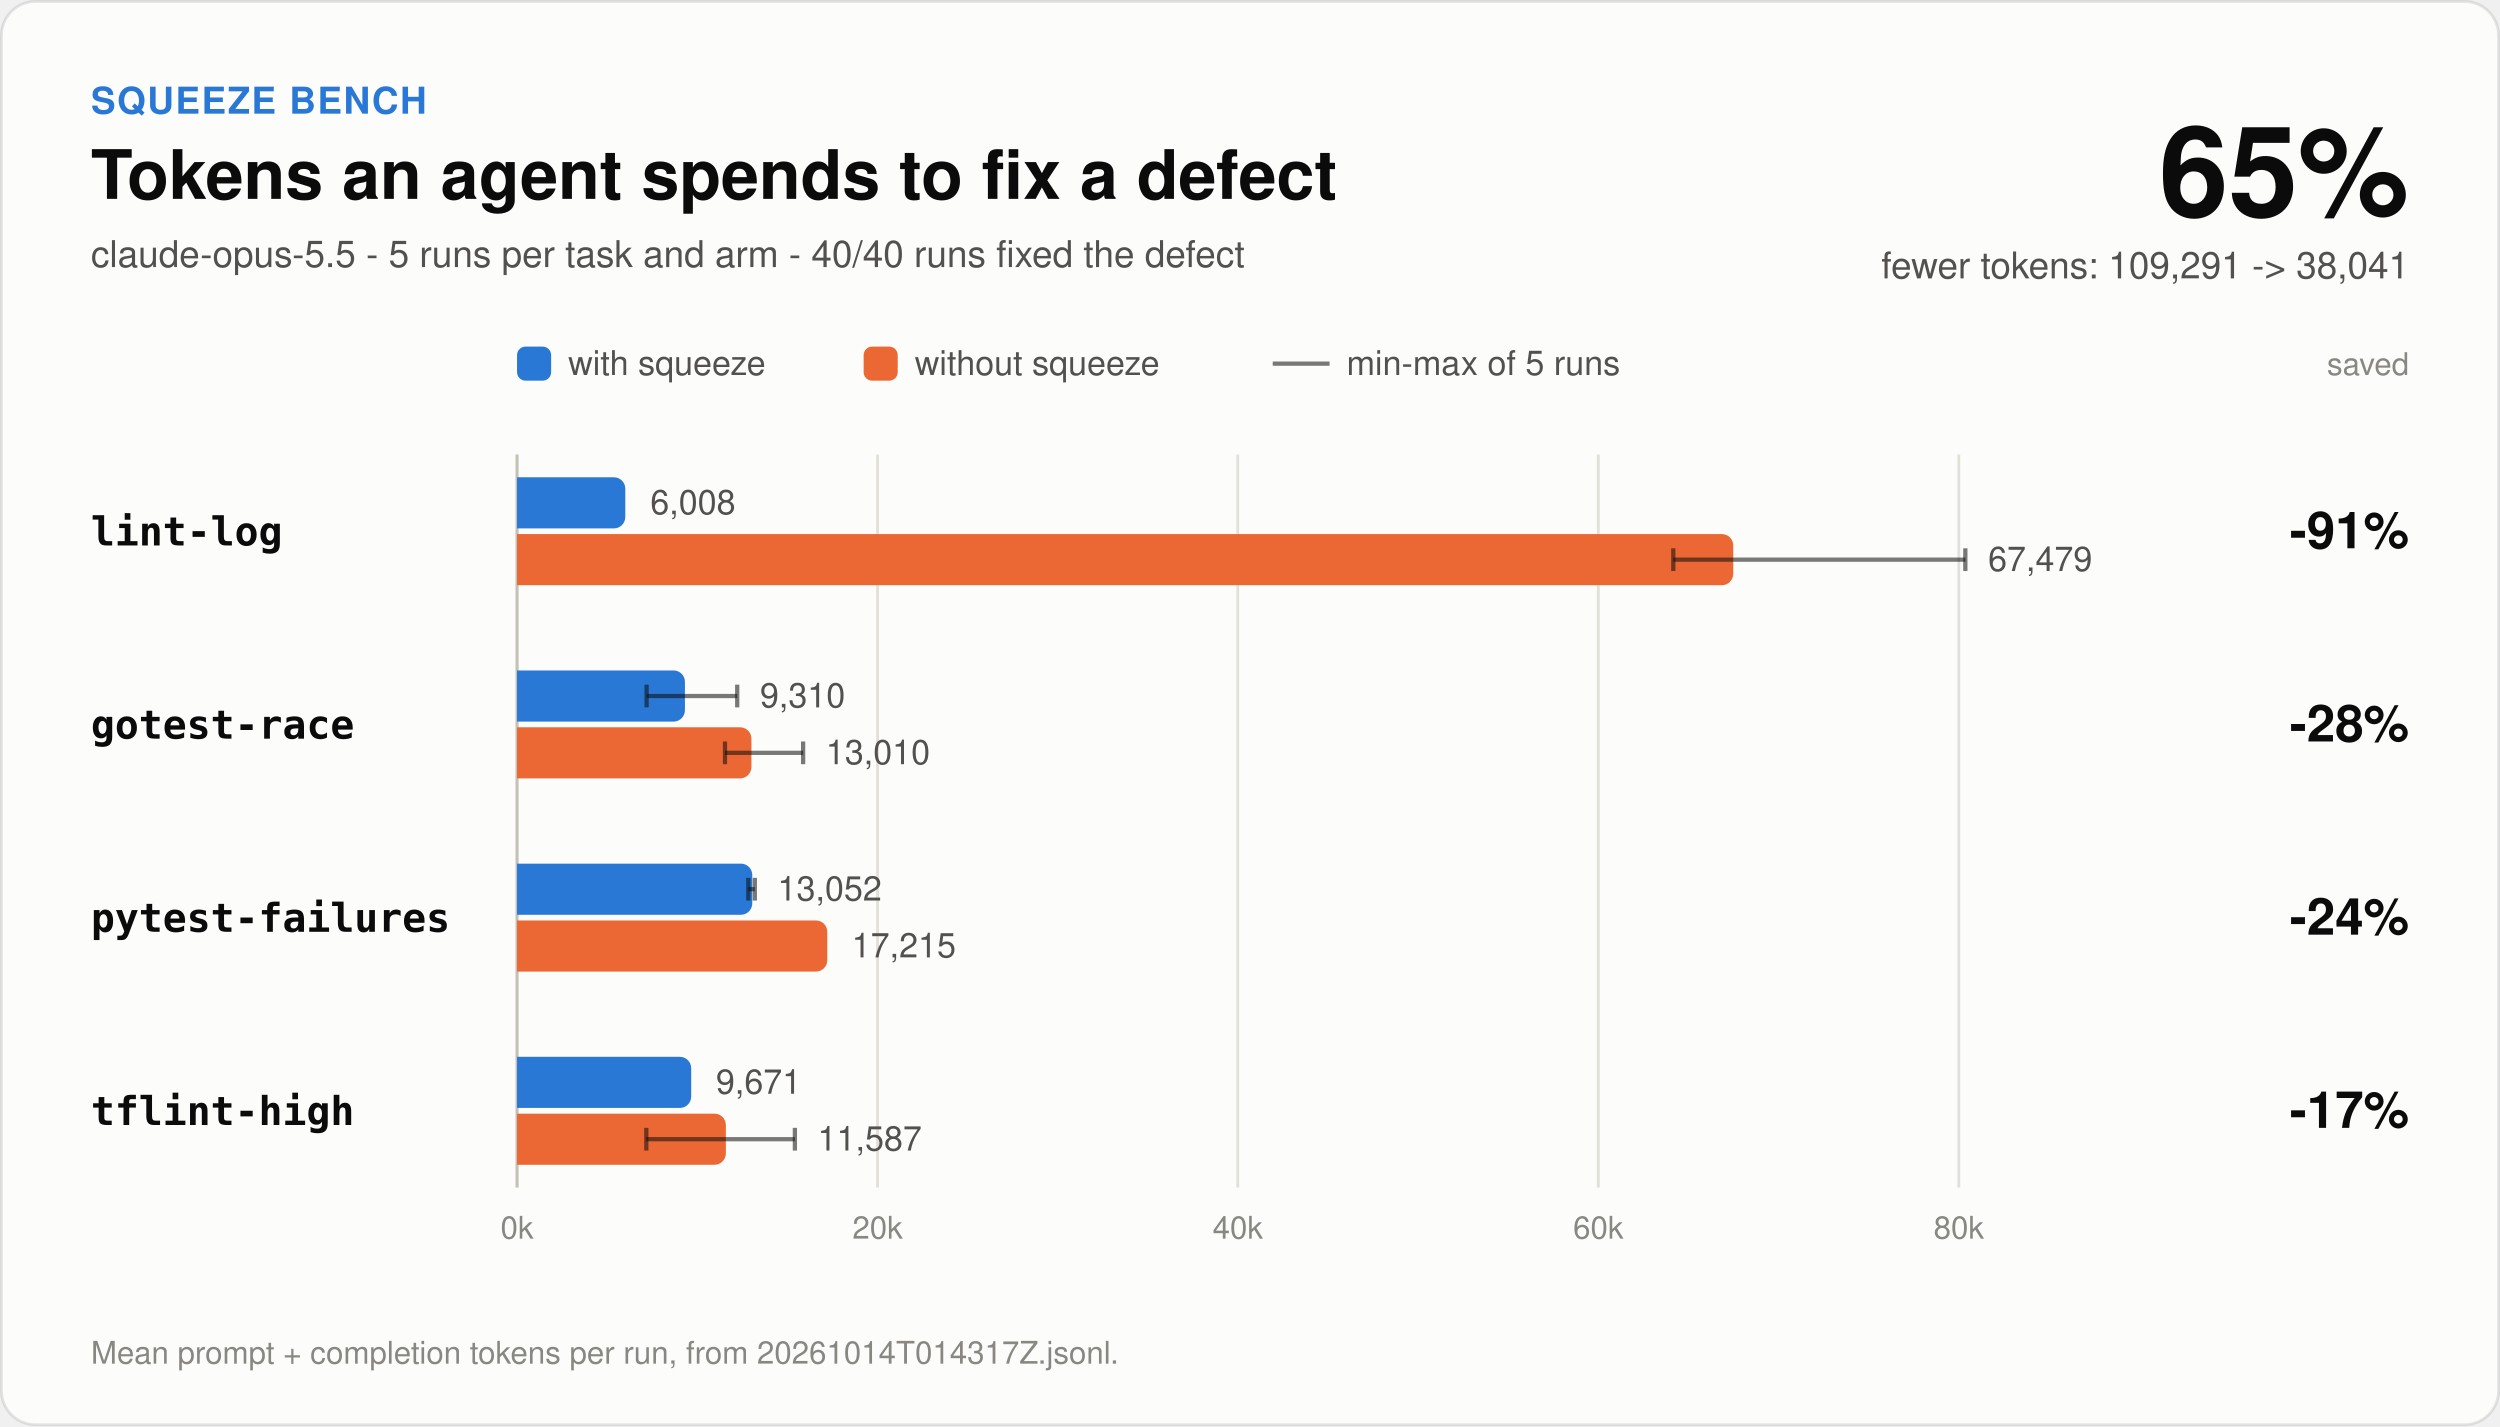
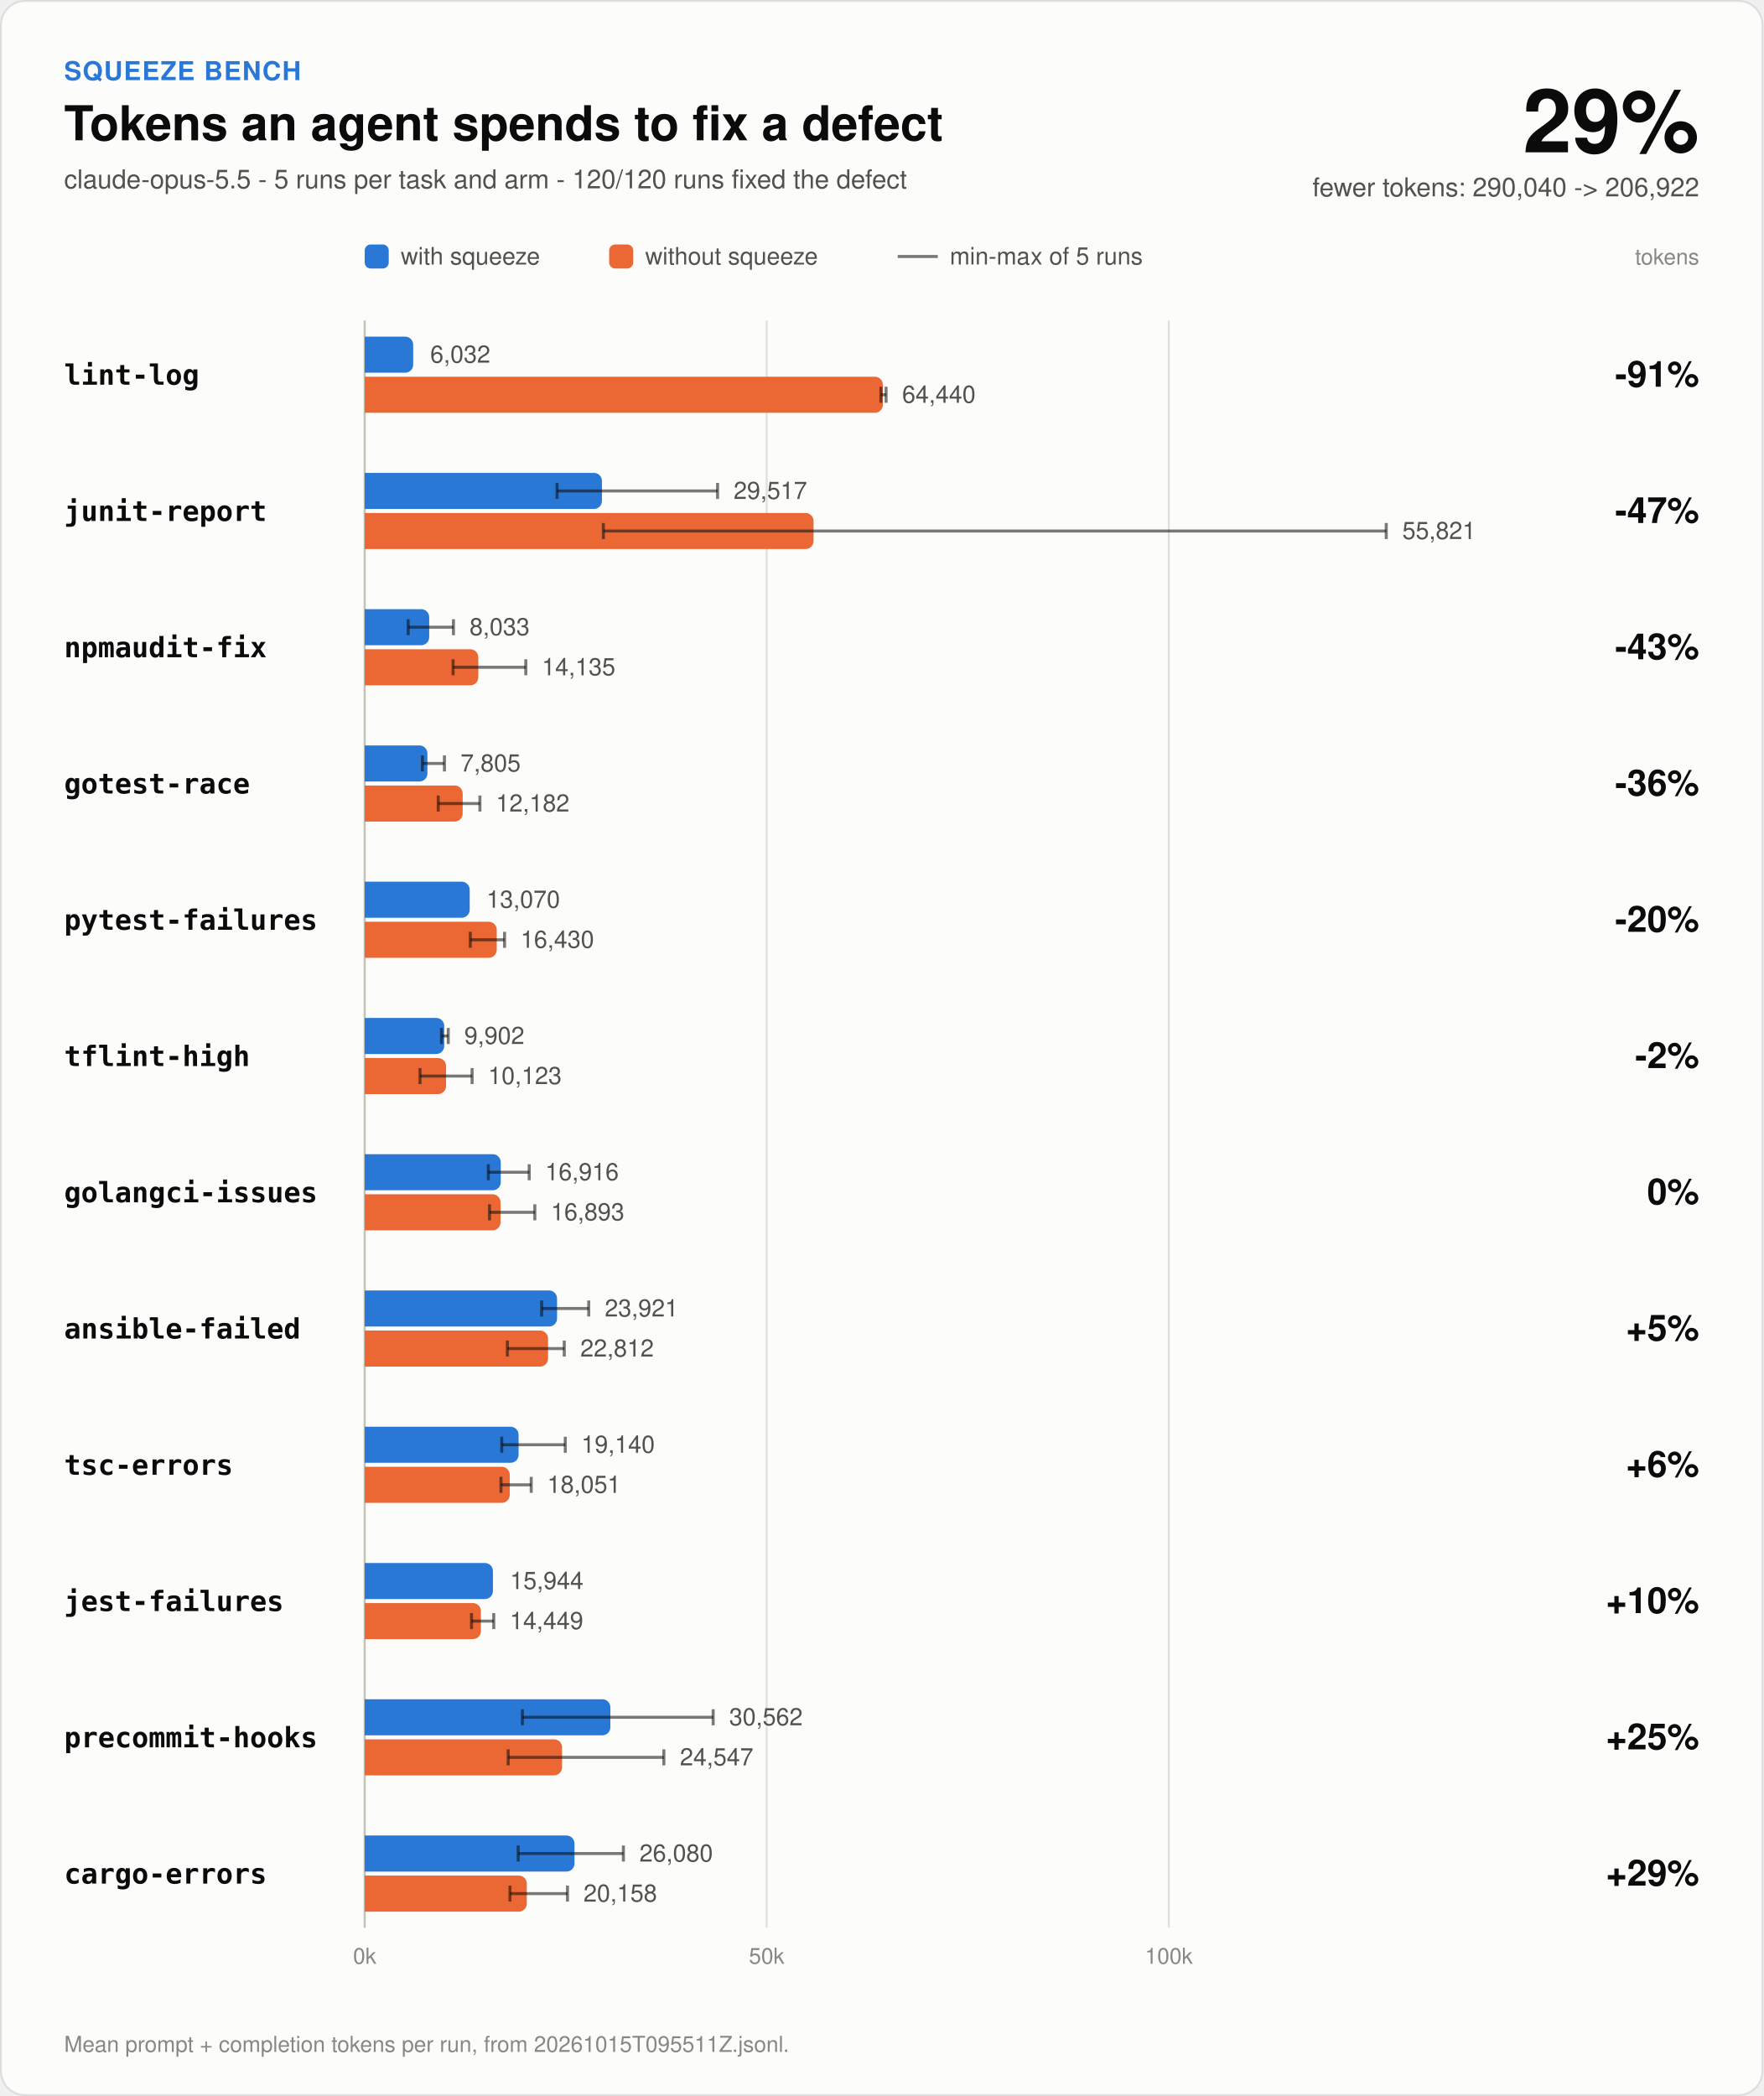
- <svg xmlns="http://www.w3.org/2000/svg" viewBox="0 0 880 502" width="880" height="502" role="img" aria-labelledby="t d">
+ <svg xmlns="http://www.w3.org/2000/svg" viewBox="0 0 880 1046" width="880" height="1046" role="img" aria-labelledby="t d">
  <style>
text { font-family: system-ui, -apple-system, "Segoe UI", Helvetica, Arial, sans-serif; }
.kicker { font-size: 13px; font-weight: 600; letter-spacing: 0.04em; }
.title { font-size: 24px; font-weight: 650; }
.sub, .herol { font-size: 13px; }
.hero { font-size: 44px; font-weight: 700; }
.task { font-size: 14px; font-weight: 600; font-family: ui-monospace, SFMono-Regular, Menlo, monospace; }
.val { font-size: 12px; font-variant-numeric: tabular-nums; }
.saved { font-size: 18px; font-weight: 700; font-variant-numeric: tabular-nums; }
.savedl, .tick, .foot { font-size: 11px; }
.tick { font-variant-numeric: tabular-nums; }
.leg { font-size: 12px; }
.grid, .base { stroke-width: 1; }
.wh { stroke-width: 1.5; opacity: 0.55; }
.bg{fill:#fcfcfb;stroke:rgba(11,11,11,0.10)} text{fill:#0b0b0b} .kicker{fill:#2a78d6} .sub,.herol,.val,.leg{fill:#52514e} .savedl,.tick,.foot{fill:#898781} .grid{stroke:#e1e0d9} .base{stroke:#c3c2b7} .squeeze{fill:#2a78d6} .control{fill:#eb6834} .wh{stroke:#0b0b0b}
@media (prefers-color-scheme: dark) { .bg{fill:#1a1a19;stroke:rgba(255,255,255,0.10)} text{fill:#ffffff} .kicker{fill:#3987e5} .sub,.herol,.val,.leg{fill:#c3c2b7} .savedl,.tick,.foot{fill:#898781} .grid{stroke:#2c2c2a} .base{stroke:#383835} .squeeze{fill:#3987e5} .control{fill:#d95926} .wh{stroke:#ffffff} }
</style>
-   <rect class="bg" x="0.5" y="0.5" width="879" height="501" rx="12" />
+   <rect class="bg" x="0.5" y="0.5" width="879" height="1045" rx="12" />
  <text class="kicker" x="32" y="40">SQUEEZE BENCH</text>
  <text class="title" x="32" y="70">Tokens an agent spends to fix a defect</text>
-   <text class="sub" x="32" y="94">claude-opus-5.5 - 5 runs per task and arm - 40/40 runs fixed the defect</text>
-   <text class="hero" x="848" y="76" text-anchor="end">65%</text>
-   <text class="herol" x="848" y="98" text-anchor="end">fewer tokens: 109,291 -&gt; 38,041</text>
+   <text class="sub" x="32" y="94">claude-opus-5.5 - 5 runs per task and arm - 120/120 runs fixed the defect</text>
+   <text class="hero" x="848" y="76" text-anchor="end">29%</text>
+   <text class="herol" x="848" y="98" text-anchor="end">fewer tokens: 290,040 -&gt; 206,922</text>
  <rect class="squeeze" x="182" y="122" width="12" height="12" rx="3" />
  <text class="leg" x="200" y="132">with squeeze</text>
  <rect class="control" x="304" y="122" width="12" height="12" rx="3" />
  <text class="leg" x="322" y="132">without squeeze</text>
  <line class="wh" x1="448" x2="468" y1="128" y2="128" />
  <text class="leg" x="474" y="132">min-max of 5 runs</text>
-   <text class="savedl" x="848" y="132" text-anchor="end">saved</text>
-   <line class="grid" x1="182.0" x2="182.0" y1="160" y2="418" />
-   <text class="tick" x="182.0" y="436" text-anchor="middle">0k</text>
-   <line class="grid" x1="308.9" x2="308.9" y1="160" y2="418" />
-   <text class="tick" x="308.9" y="436" text-anchor="middle">20k</text>
-   <line class="grid" x1="435.7" x2="435.7" y1="160" y2="418" />
-   <text class="tick" x="435.7" y="436" text-anchor="middle">40k</text>
-   <line class="grid" x1="562.6" x2="562.6" y1="160" y2="418" />
-   <text class="tick" x="562.6" y="436" text-anchor="middle">60k</text>
-   <line class="grid" x1="689.5" x2="689.5" y1="160" y2="418" />
-   <text class="tick" x="689.5" y="436" text-anchor="middle">80k</text>
-   <line class="base" x1="182" x2="182" y1="160" y2="418" />
+   <text class="savedl" x="848" y="132" text-anchor="end">tokens</text>
+   <line class="grid" x1="182.0" x2="182.0" y1="160" y2="962" />
+   <text class="tick" x="182.0" y="980" text-anchor="middle">0k</text>
+   <line class="grid" x1="382.6" x2="382.6" y1="160" y2="962" />
+   <text class="tick" x="382.6" y="980" text-anchor="middle">50k</text>
+   <line class="grid" x1="583.3" x2="583.3" y1="160" y2="962" />
+   <text class="tick" x="583.3" y="980" text-anchor="middle">100k</text>
+   <line class="base" x1="182" x2="182" y1="160" y2="962" />
  <text class="task" x="32" y="192.0">lint-log</text>
-   <path class="squeeze" d="M182,168 h34.1 a4.0,4.0 0 0 1 4.0,4.0 v10.0 a4.0,4.0 0 0 1 -4.0,4.0 h-34.1 z" />
-   <text class="val" x="228.9" y="181.0">6,008</text>
-   <path class="control" d="M182,188 h424.1 a4.0,4.0 0 0 1 4.0,4.0 v10.0 a4.0,4.0 0 0 1 -4.0,4.0 h-424.1 z" />
-   <line class="wh" x1="589.0" x2="691.8" y1="197.0" y2="197.0" />
-   <line class="wh" x1="589.0" x2="589.0" y1="193.0" y2="201.0" />
-   <line class="wh" x1="691.8" x2="691.8" y1="193.0" y2="201.0" />
-   <text class="val" x="699.8" y="201.0">67,479</text>
+   <path class="squeeze" d="M182,168 h20.2 a4.0,4.0 0 0 1 4.0,4.0 v10.0 a4.0,4.0 0 0 1 -4.0,4.0 h-20.2 z" />
+   <text class="val" x="214.7" y="181.0">6,032</text>
+   <path class="control" d="M182,188 h254.6 a4.0,4.0 0 0 1 4.0,4.0 v10.0 a4.0,4.0 0 0 1 -4.0,4.0 h-254.6 z" />
+   <line class="wh" x1="439.6" x2="442.2" y1="197.0" y2="197.0" />
+   <line class="wh" x1="439.6" x2="439.6" y1="193.0" y2="201.0" />
+   <line class="wh" x1="442.2" x2="442.2" y1="193.0" y2="201.0" />
+   <text class="val" x="450.2" y="201.0">64,440</text>
  <text class="saved" x="848" y="193.0" text-anchor="end">-91%</text>
-   <text class="task" x="32" y="260.0">gotest-race</text>
-   <path class="squeeze" d="M182,236 h55.1 a4.0,4.0 0 0 1 4.0,4.0 v10.0 a4.0,4.0 0 0 1 -4.0,4.0 h-55.1 z" />
-   <line class="wh" x1="227.6" x2="259.5" y1="245.0" y2="245.0" />
-   <line class="wh" x1="227.6" x2="227.6" y1="241.0" y2="249.0" />
-   <line class="wh" x1="259.5" x2="259.5" y1="241.0" y2="249.0" />
-   <text class="val" x="267.5" y="249.0">9,310</text>
-   <path class="control" d="M182,256 h78.5 a4.0,4.0 0 0 1 4.0,4.0 v10.0 a4.0,4.0 0 0 1 -4.0,4.0 h-78.5 z" />
-   <line class="wh" x1="255.2" x2="282.7" y1="265.0" y2="265.0" />
-   <line class="wh" x1="255.2" x2="255.2" y1="261.0" y2="269.0" />
-   <line class="wh" x1="282.7" x2="282.7" y1="261.0" y2="269.0" />
-   <text class="val" x="290.7" y="269.0">13,010</text>
-   <text class="saved" x="848" y="261.0" text-anchor="end">-28%</text>
-   <text class="task" x="32" y="328.0">pytest-failures</text>
-   <path class="squeeze" d="M182,304 h78.8 a4.0,4.0 0 0 1 4.0,4.0 v10.0 a4.0,4.0 0 0 1 -4.0,4.0 h-78.8 z" />
-   <line class="wh" x1="263.4" x2="265.7" y1="313.0" y2="313.0" />
-   <line class="wh" x1="263.4" x2="263.4" y1="309.0" y2="317.0" />
-   <line class="wh" x1="265.7" x2="265.7" y1="309.0" y2="317.0" />
-   <text class="val" x="273.7" y="317.0">13,052</text>
-   <path class="control" d="M182,324 h105.2 a4.0,4.0 0 0 1 4.0,4.0 v10.0 a4.0,4.0 0 0 1 -4.0,4.0 h-105.2 z" />
-   <text class="val" x="299.8" y="337.0">17,215</text>
-   <text class="saved" x="848" y="329.0" text-anchor="end">-24%</text>
-   <text class="task" x="32" y="396.0">tflint-high</text>
-   <path class="squeeze" d="M182,372 h57.3 a4.0,4.0 0 0 1 4.0,4.0 v10.0 a4.0,4.0 0 0 1 -4.0,4.0 h-57.3 z" />
-   <text class="val" x="252.0" y="385.0">9,671</text>
-   <path class="control" d="M182,392 h69.5 a4.0,4.0 0 0 1 4.0,4.0 v10.0 a4.0,4.0 0 0 1 -4.0,4.0 h-69.5 z" />
-   <line class="wh" x1="227.5" x2="279.8" y1="401.0" y2="401.0" />
-   <line class="wh" x1="227.5" x2="227.5" y1="397.0" y2="405.0" />
-   <line class="wh" x1="279.8" x2="279.8" y1="397.0" y2="405.0" />
-   <text class="val" x="287.8" y="405.0">11,587</text>
-   <text class="saved" x="848" y="397.0" text-anchor="end">-17%</text>
-   <text class="foot" x="32" y="480">Mean prompt + completion tokens per run, from 20261014T014317Z.jsonl.</text>
+   <text class="task" x="32" y="260.0">junit-report</text>
+   <path class="squeeze" d="M182,236 h114.4 a4.0,4.0 0 0 1 4.0,4.0 v10.0 a4.0,4.0 0 0 1 -4.0,4.0 h-114.4 z" />
+   <line class="wh" x1="278.0" x2="358.1" y1="245.0" y2="245.0" />
+   <line class="wh" x1="278.0" x2="278.0" y1="241.0" y2="249.0" />
+   <line class="wh" x1="358.1" x2="358.1" y1="241.0" y2="249.0" />
+   <text class="val" x="366.1" y="249.0">29,517</text>
+   <path class="control" d="M182,256 h220.0 a4.0,4.0 0 0 1 4.0,4.0 v10.0 a4.0,4.0 0 0 1 -4.0,4.0 h-220.0 z" />
+   <line class="wh" x1="301.1" x2="691.8" y1="265.0" y2="265.0" />
+   <line class="wh" x1="301.1" x2="301.1" y1="261.0" y2="269.0" />
+   <line class="wh" x1="691.8" x2="691.8" y1="261.0" y2="269.0" />
+   <text class="val" x="699.8" y="269.0">55,821</text>
+   <text class="saved" x="848" y="261.0" text-anchor="end">-47%</text>
+   <text class="task" x="32" y="328.0">npmaudit-fix</text>
+   <path class="squeeze" d="M182,304 h28.2 a4.0,4.0 0 0 1 4.0,4.0 v10.0 a4.0,4.0 0 0 1 -4.0,4.0 h-28.2 z" />
+   <line class="wh" x1="203.7" x2="226.3" y1="313.0" y2="313.0" />
+   <line class="wh" x1="203.7" x2="203.7" y1="309.0" y2="317.0" />
+   <line class="wh" x1="226.3" x2="226.3" y1="309.0" y2="317.0" />
+   <text class="val" x="234.3" y="317.0">8,033</text>
+   <path class="control" d="M182,324 h52.7 a4.0,4.0 0 0 1 4.0,4.0 v10.0 a4.0,4.0 0 0 1 -4.0,4.0 h-52.7 z" />
+   <line class="wh" x1="226.1" x2="262.4" y1="333.0" y2="333.0" />
+   <line class="wh" x1="226.1" x2="226.1" y1="329.0" y2="337.0" />
+   <line class="wh" x1="262.4" x2="262.4" y1="329.0" y2="337.0" />
+   <text class="val" x="270.4" y="337.0">14,135</text>
+   <text class="saved" x="848" y="329.0" text-anchor="end">-43%</text>
+   <text class="task" x="32" y="396.0">gotest-race</text>
+   <path class="squeeze" d="M182,372 h27.3 a4.0,4.0 0 0 1 4.0,4.0 v10.0 a4.0,4.0 0 0 1 -4.0,4.0 h-27.3 z" />
+   <line class="wh" x1="210.8" x2="221.8" y1="381.0" y2="381.0" />
+   <line class="wh" x1="210.8" x2="210.8" y1="377.0" y2="385.0" />
+   <line class="wh" x1="221.8" x2="221.8" y1="377.0" y2="385.0" />
+   <text class="val" x="229.8" y="385.0">7,805</text>
+   <path class="control" d="M182,392 h44.9 a4.0,4.0 0 0 1 4.0,4.0 v10.0 a4.0,4.0 0 0 1 -4.0,4.0 h-44.9 z" />
+   <line class="wh" x1="218.7" x2="239.5" y1="401.0" y2="401.0" />
+   <line class="wh" x1="218.7" x2="218.7" y1="397.0" y2="405.0" />
+   <line class="wh" x1="239.5" x2="239.5" y1="397.0" y2="405.0" />
+   <text class="val" x="247.5" y="405.0">12,182</text>
+   <text class="saved" x="848" y="397.0" text-anchor="end">-36%</text>
+   <text class="task" x="32" y="464.0">pytest-failures</text>
+   <path class="squeeze" d="M182,440 h48.4 a4.0,4.0 0 0 1 4.0,4.0 v10.0 a4.0,4.0 0 0 1 -4.0,4.0 h-48.4 z" />
+   <text class="val" x="242.8" y="453.0">13,070</text>
+   <path class="control" d="M182,460 h61.9 a4.0,4.0 0 0 1 4.0,4.0 v10.0 a4.0,4.0 0 0 1 -4.0,4.0 h-61.9 z" />
+   <line class="wh" x1="234.7" x2="251.8" y1="469.0" y2="469.0" />
+   <line class="wh" x1="234.7" x2="234.7" y1="465.0" y2="473.0" />
+   <line class="wh" x1="251.8" x2="251.8" y1="465.0" y2="473.0" />
+   <text class="val" x="259.8" y="473.0">16,430</text>
+   <text class="saved" x="848" y="465.0" text-anchor="end">-20%</text>
+   <text class="task" x="32" y="532.0">tflint-high</text>
+   <path class="squeeze" d="M182,508 h35.7 a4.0,4.0 0 0 1 4.0,4.0 v10.0 a4.0,4.0 0 0 1 -4.0,4.0 h-35.7 z" />
+   <line class="wh" x1="220.3" x2="223.7" y1="517.0" y2="517.0" />
+   <line class="wh" x1="220.3" x2="220.3" y1="513.0" y2="521.0" />
+   <line class="wh" x1="223.7" x2="223.7" y1="513.0" y2="521.0" />
+   <text class="val" x="231.7" y="521.0">9,902</text>
+   <path class="control" d="M182,528 h36.6 a4.0,4.0 0 0 1 4.0,4.0 v10.0 a4.0,4.0 0 0 1 -4.0,4.0 h-36.6 z" />
+   <line class="wh" x1="209.6" x2="235.6" y1="537.0" y2="537.0" />
+   <line class="wh" x1="209.6" x2="209.6" y1="533.0" y2="541.0" />
+   <line class="wh" x1="235.6" x2="235.6" y1="533.0" y2="541.0" />
+   <text class="val" x="243.6" y="541.0">10,123</text>
+   <text class="saved" x="848" y="533.0" text-anchor="end">-2%</text>
+   <text class="task" x="32" y="600.0">golangci-issues</text>
+   <path class="squeeze" d="M182,576 h63.9 a4.0,4.0 0 0 1 4.0,4.0 v10.0 a4.0,4.0 0 0 1 -4.0,4.0 h-63.9 z" />
+   <line class="wh" x1="243.7" x2="264.1" y1="585.0" y2="585.0" />
+   <line class="wh" x1="243.7" x2="243.7" y1="581.0" y2="589.0" />
+   <line class="wh" x1="264.1" x2="264.1" y1="581.0" y2="589.0" />
+   <text class="val" x="272.1" y="589.0">16,916</text>
+   <path class="control" d="M182,596 h63.8 a4.0,4.0 0 0 1 4.0,4.0 v10.0 a4.0,4.0 0 0 1 -4.0,4.0 h-63.8 z" />
+   <line class="wh" x1="244.3" x2="266.9" y1="605.0" y2="605.0" />
+   <line class="wh" x1="244.3" x2="244.3" y1="601.0" y2="609.0" />
+   <line class="wh" x1="266.9" x2="266.9" y1="601.0" y2="609.0" />
+   <text class="val" x="274.9" y="609.0">16,893</text>
+   <text class="saved" x="848" y="601.0" text-anchor="end">0%</text>
+   <text class="task" x="32" y="668.0">ansible-failed</text>
+   <path class="squeeze" d="M182,644 h92.0 a4.0,4.0 0 0 1 4.0,4.0 v10.0 a4.0,4.0 0 0 1 -4.0,4.0 h-92.0 z" />
+   <line class="wh" x1="270.3" x2="293.8" y1="653.0" y2="653.0" />
+   <line class="wh" x1="270.3" x2="270.3" y1="649.0" y2="657.0" />
+   <line class="wh" x1="293.8" x2="293.8" y1="649.0" y2="657.0" />
+   <text class="val" x="301.8" y="657.0">23,921</text>
+   <path class="control" d="M182,664 h87.5 a4.0,4.0 0 0 1 4.0,4.0 v10.0 a4.0,4.0 0 0 1 -4.0,4.0 h-87.5 z" />
+   <line class="wh" x1="253.2" x2="281.6" y1="673.0" y2="673.0" />
+   <line class="wh" x1="253.2" x2="253.2" y1="669.0" y2="677.0" />
+   <line class="wh" x1="281.6" x2="281.6" y1="669.0" y2="677.0" />
+   <text class="val" x="289.6" y="677.0">22,812</text>
+   <text class="saved" x="848" y="669.0" text-anchor="end">+5%</text>
+   <text class="task" x="32" y="736.0">tsc-errors</text>
+   <path class="squeeze" d="M182,712 h72.8 a4.0,4.0 0 0 1 4.0,4.0 v10.0 a4.0,4.0 0 0 1 -4.0,4.0 h-72.8 z" />
+   <line class="wh" x1="250.4" x2="282.1" y1="721.0" y2="721.0" />
+   <line class="wh" x1="250.4" x2="250.4" y1="717.0" y2="725.0" />
+   <line class="wh" x1="282.1" x2="282.1" y1="717.0" y2="725.0" />
+   <text class="val" x="290.1" y="725.0">19,140</text>
+   <path class="control" d="M182,732 h68.4 a4.0,4.0 0 0 1 4.0,4.0 v10.0 a4.0,4.0 0 0 1 -4.0,4.0 h-68.4 z" />
+   <line class="wh" x1="250.0" x2="265.1" y1="741.0" y2="741.0" />
+   <line class="wh" x1="250.0" x2="250.0" y1="737.0" y2="745.0" />
+   <line class="wh" x1="265.1" x2="265.1" y1="737.0" y2="745.0" />
+   <text class="val" x="273.1" y="745.0">18,051</text>
+   <text class="saved" x="848" y="737.0" text-anchor="end">+6%</text>
+   <text class="task" x="32" y="804.0">jest-failures</text>
+   <path class="squeeze" d="M182,780 h60.0 a4.0,4.0 0 0 1 4.0,4.0 v10.0 a4.0,4.0 0 0 1 -4.0,4.0 h-60.0 z" />
+   <text class="val" x="254.5" y="793.0">15,944</text>
+   <path class="control" d="M182,800 h54.0 a4.0,4.0 0 0 1 4.0,4.0 v10.0 a4.0,4.0 0 0 1 -4.0,4.0 h-54.0 z" />
+   <line class="wh" x1="235.3" x2="246.4" y1="809.0" y2="809.0" />
+   <line class="wh" x1="235.3" x2="235.3" y1="805.0" y2="813.0" />
+   <line class="wh" x1="246.4" x2="246.4" y1="805.0" y2="813.0" />
+   <text class="val" x="254.4" y="813.0">14,449</text>
+   <text class="saved" x="848" y="805.0" text-anchor="end">+10%</text>
+   <text class="task" x="32" y="872.0">precommit-hooks</text>
+   <path class="squeeze" d="M182,848 h118.6 a4.0,4.0 0 0 1 4.0,4.0 v10.0 a4.0,4.0 0 0 1 -4.0,4.0 h-118.6 z" />
+   <line class="wh" x1="260.7" x2="355.9" y1="857.0" y2="857.0" />
+   <line class="wh" x1="260.7" x2="260.7" y1="853.0" y2="861.0" />
+   <line class="wh" x1="355.9" x2="355.9" y1="853.0" y2="861.0" />
+   <text class="val" x="363.9" y="861.0">30,562</text>
+   <path class="control" d="M182,868 h94.5 a4.0,4.0 0 0 1 4.0,4.0 v10.0 a4.0,4.0 0 0 1 -4.0,4.0 h-94.5 z" />
+   <line class="wh" x1="253.6" x2="331.3" y1="877.0" y2="877.0" />
+   <line class="wh" x1="253.6" x2="253.6" y1="873.0" y2="881.0" />
+   <line class="wh" x1="331.3" x2="331.3" y1="873.0" y2="881.0" />
+   <text class="val" x="339.3" y="881.0">24,547</text>
+   <text class="saved" x="848" y="873.0" text-anchor="end">+25%</text>
+   <text class="task" x="32" y="940.0">cargo-errors</text>
+   <path class="squeeze" d="M182,916 h100.7 a4.0,4.0 0 0 1 4.0,4.0 v10.0 a4.0,4.0 0 0 1 -4.0,4.0 h-100.7 z" />
+   <line class="wh" x1="258.6" x2="311.1" y1="925.0" y2="925.0" />
+   <line class="wh" x1="258.6" x2="258.6" y1="921.0" y2="929.0" />
+   <line class="wh" x1="311.1" x2="311.1" y1="921.0" y2="929.0" />
+   <text class="val" x="319.1" y="929.0">26,080</text>
+   <path class="control" d="M182,936 h76.9 a4.0,4.0 0 0 1 4.0,4.0 v10.0 a4.0,4.0 0 0 1 -4.0,4.0 h-76.9 z" />
+   <line class="wh" x1="254.5" x2="283.2" y1="945.0" y2="945.0" />
+   <line class="wh" x1="254.5" x2="254.5" y1="941.0" y2="949.0" />
+   <line class="wh" x1="283.2" x2="283.2" y1="941.0" y2="949.0" />
+   <text class="val" x="291.2" y="949.0">20,158</text>
+   <text class="saved" x="848" y="941.0" text-anchor="end">+29%</text>
+   <text class="foot" x="32" y="1024">Mean prompt + completion tokens per run, from 20261015T095511Z.jsonl.</text>
</svg>
